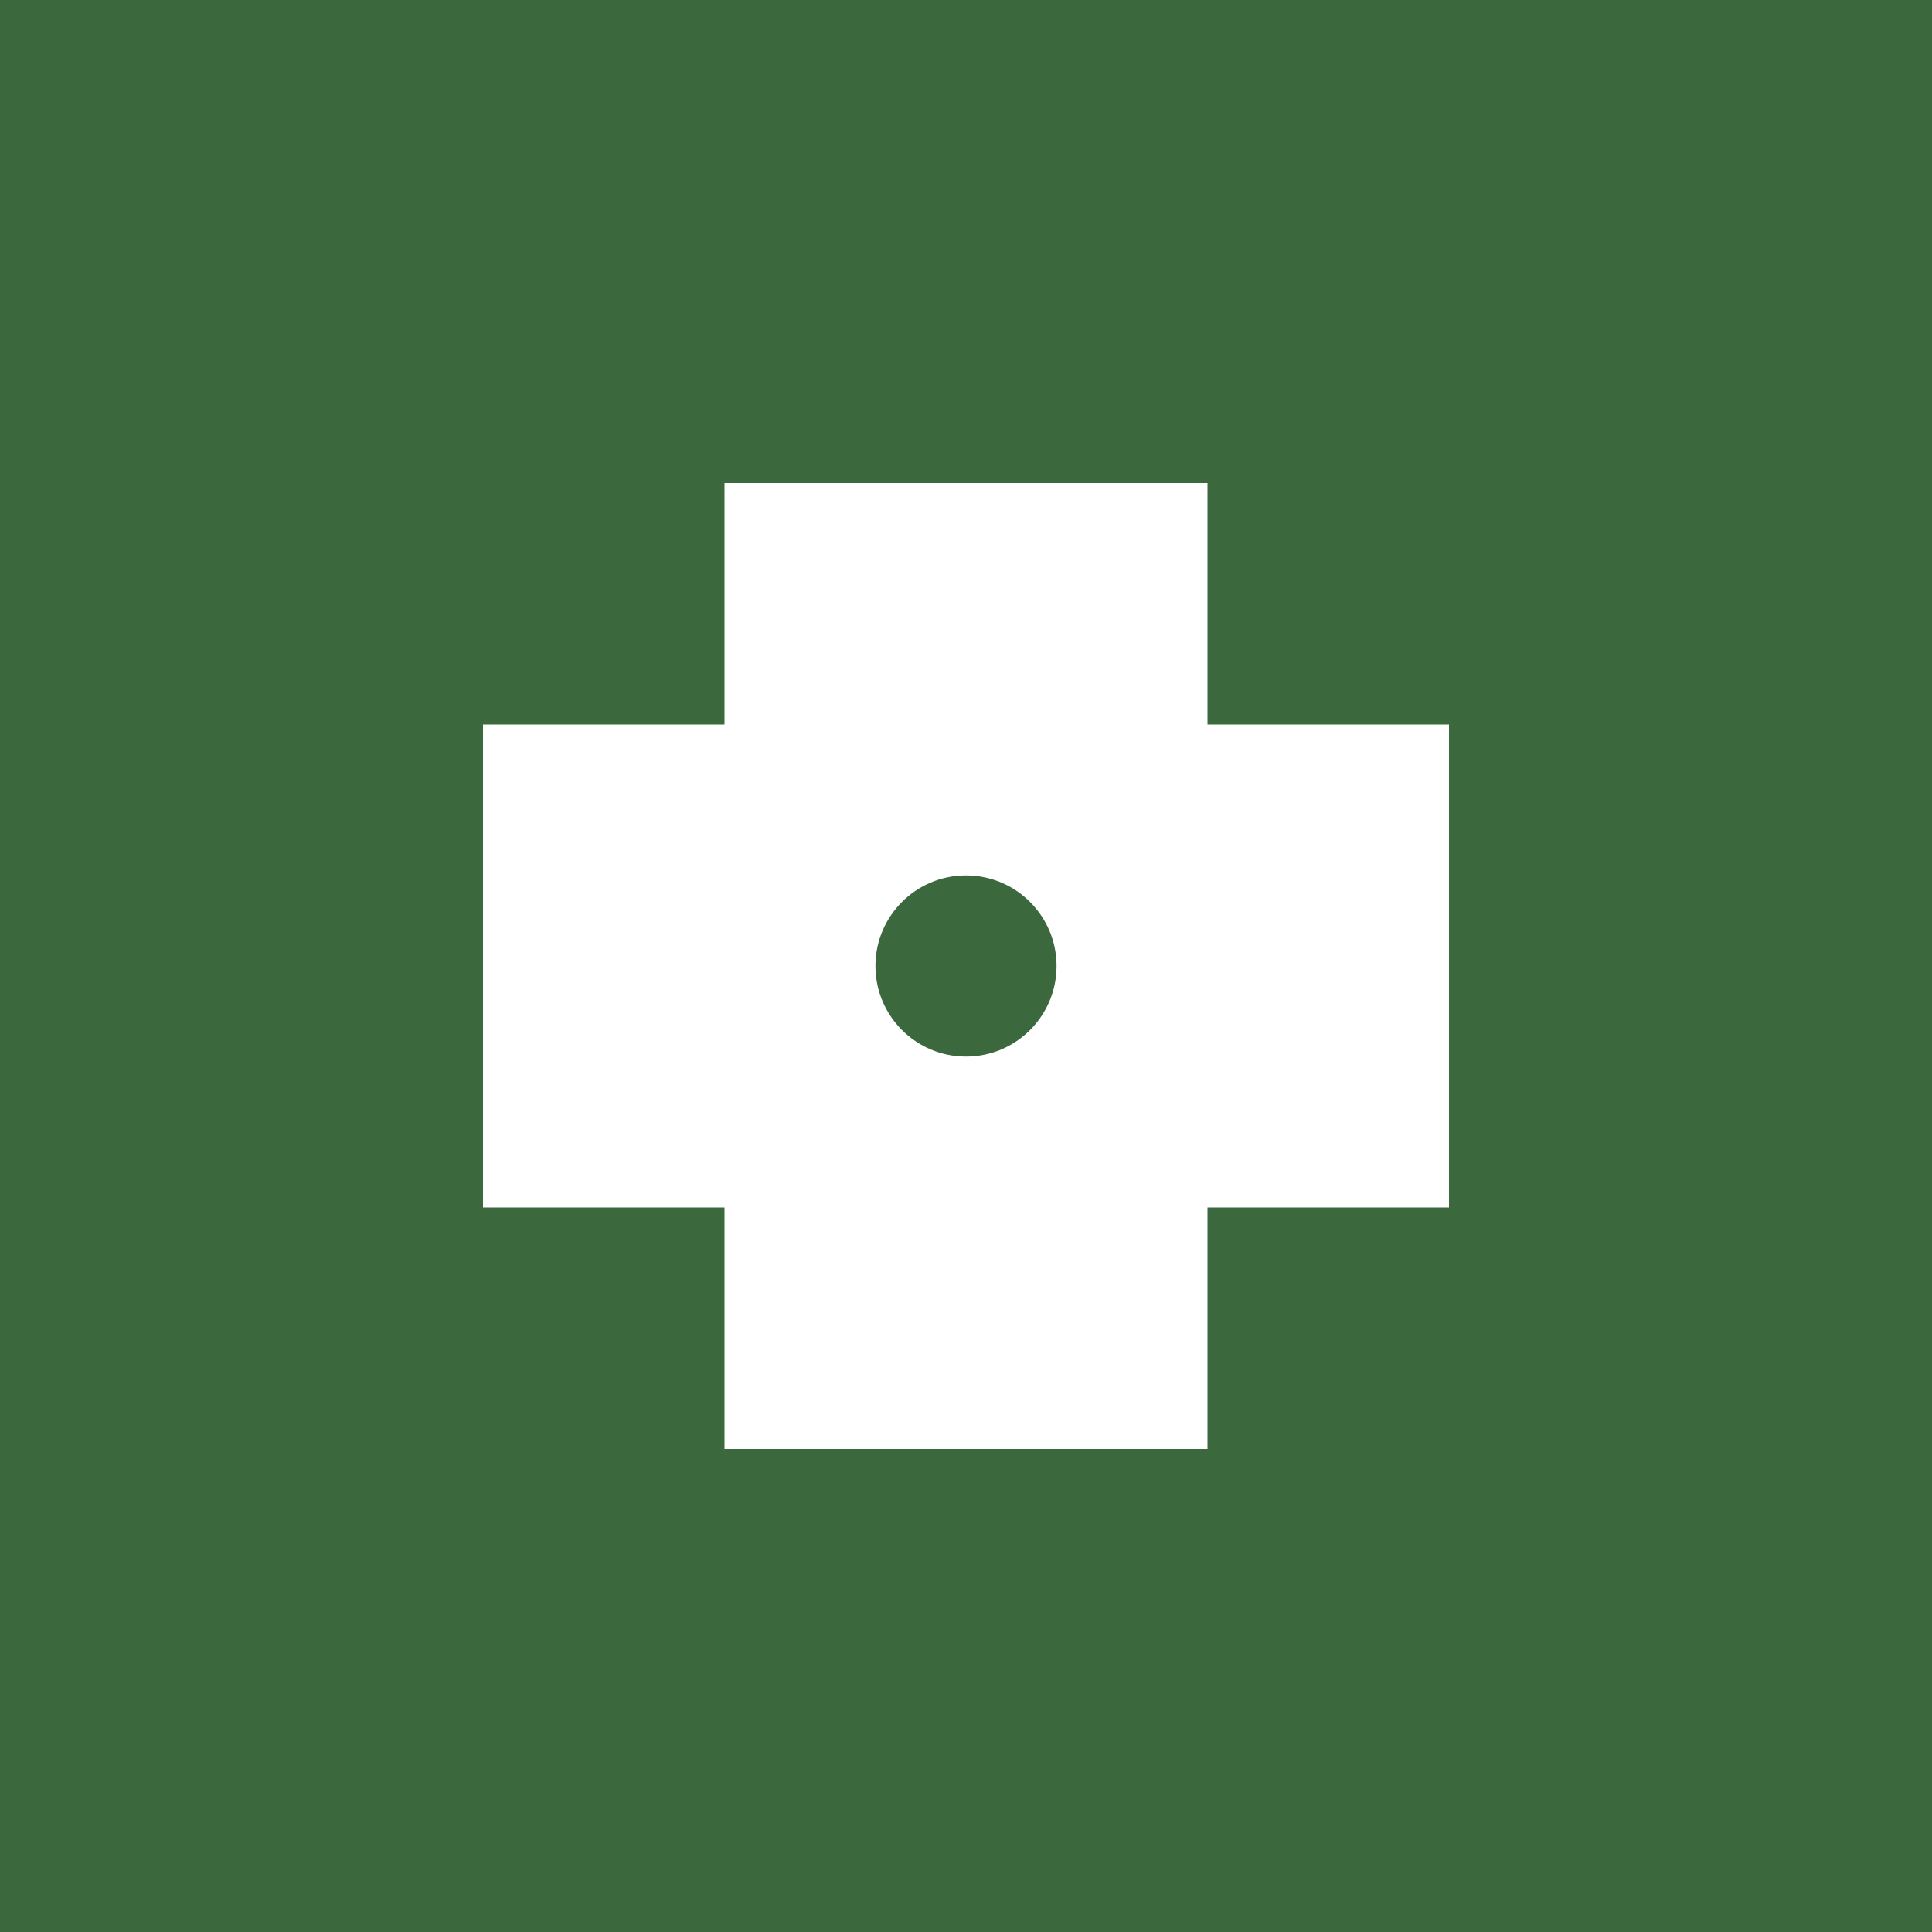
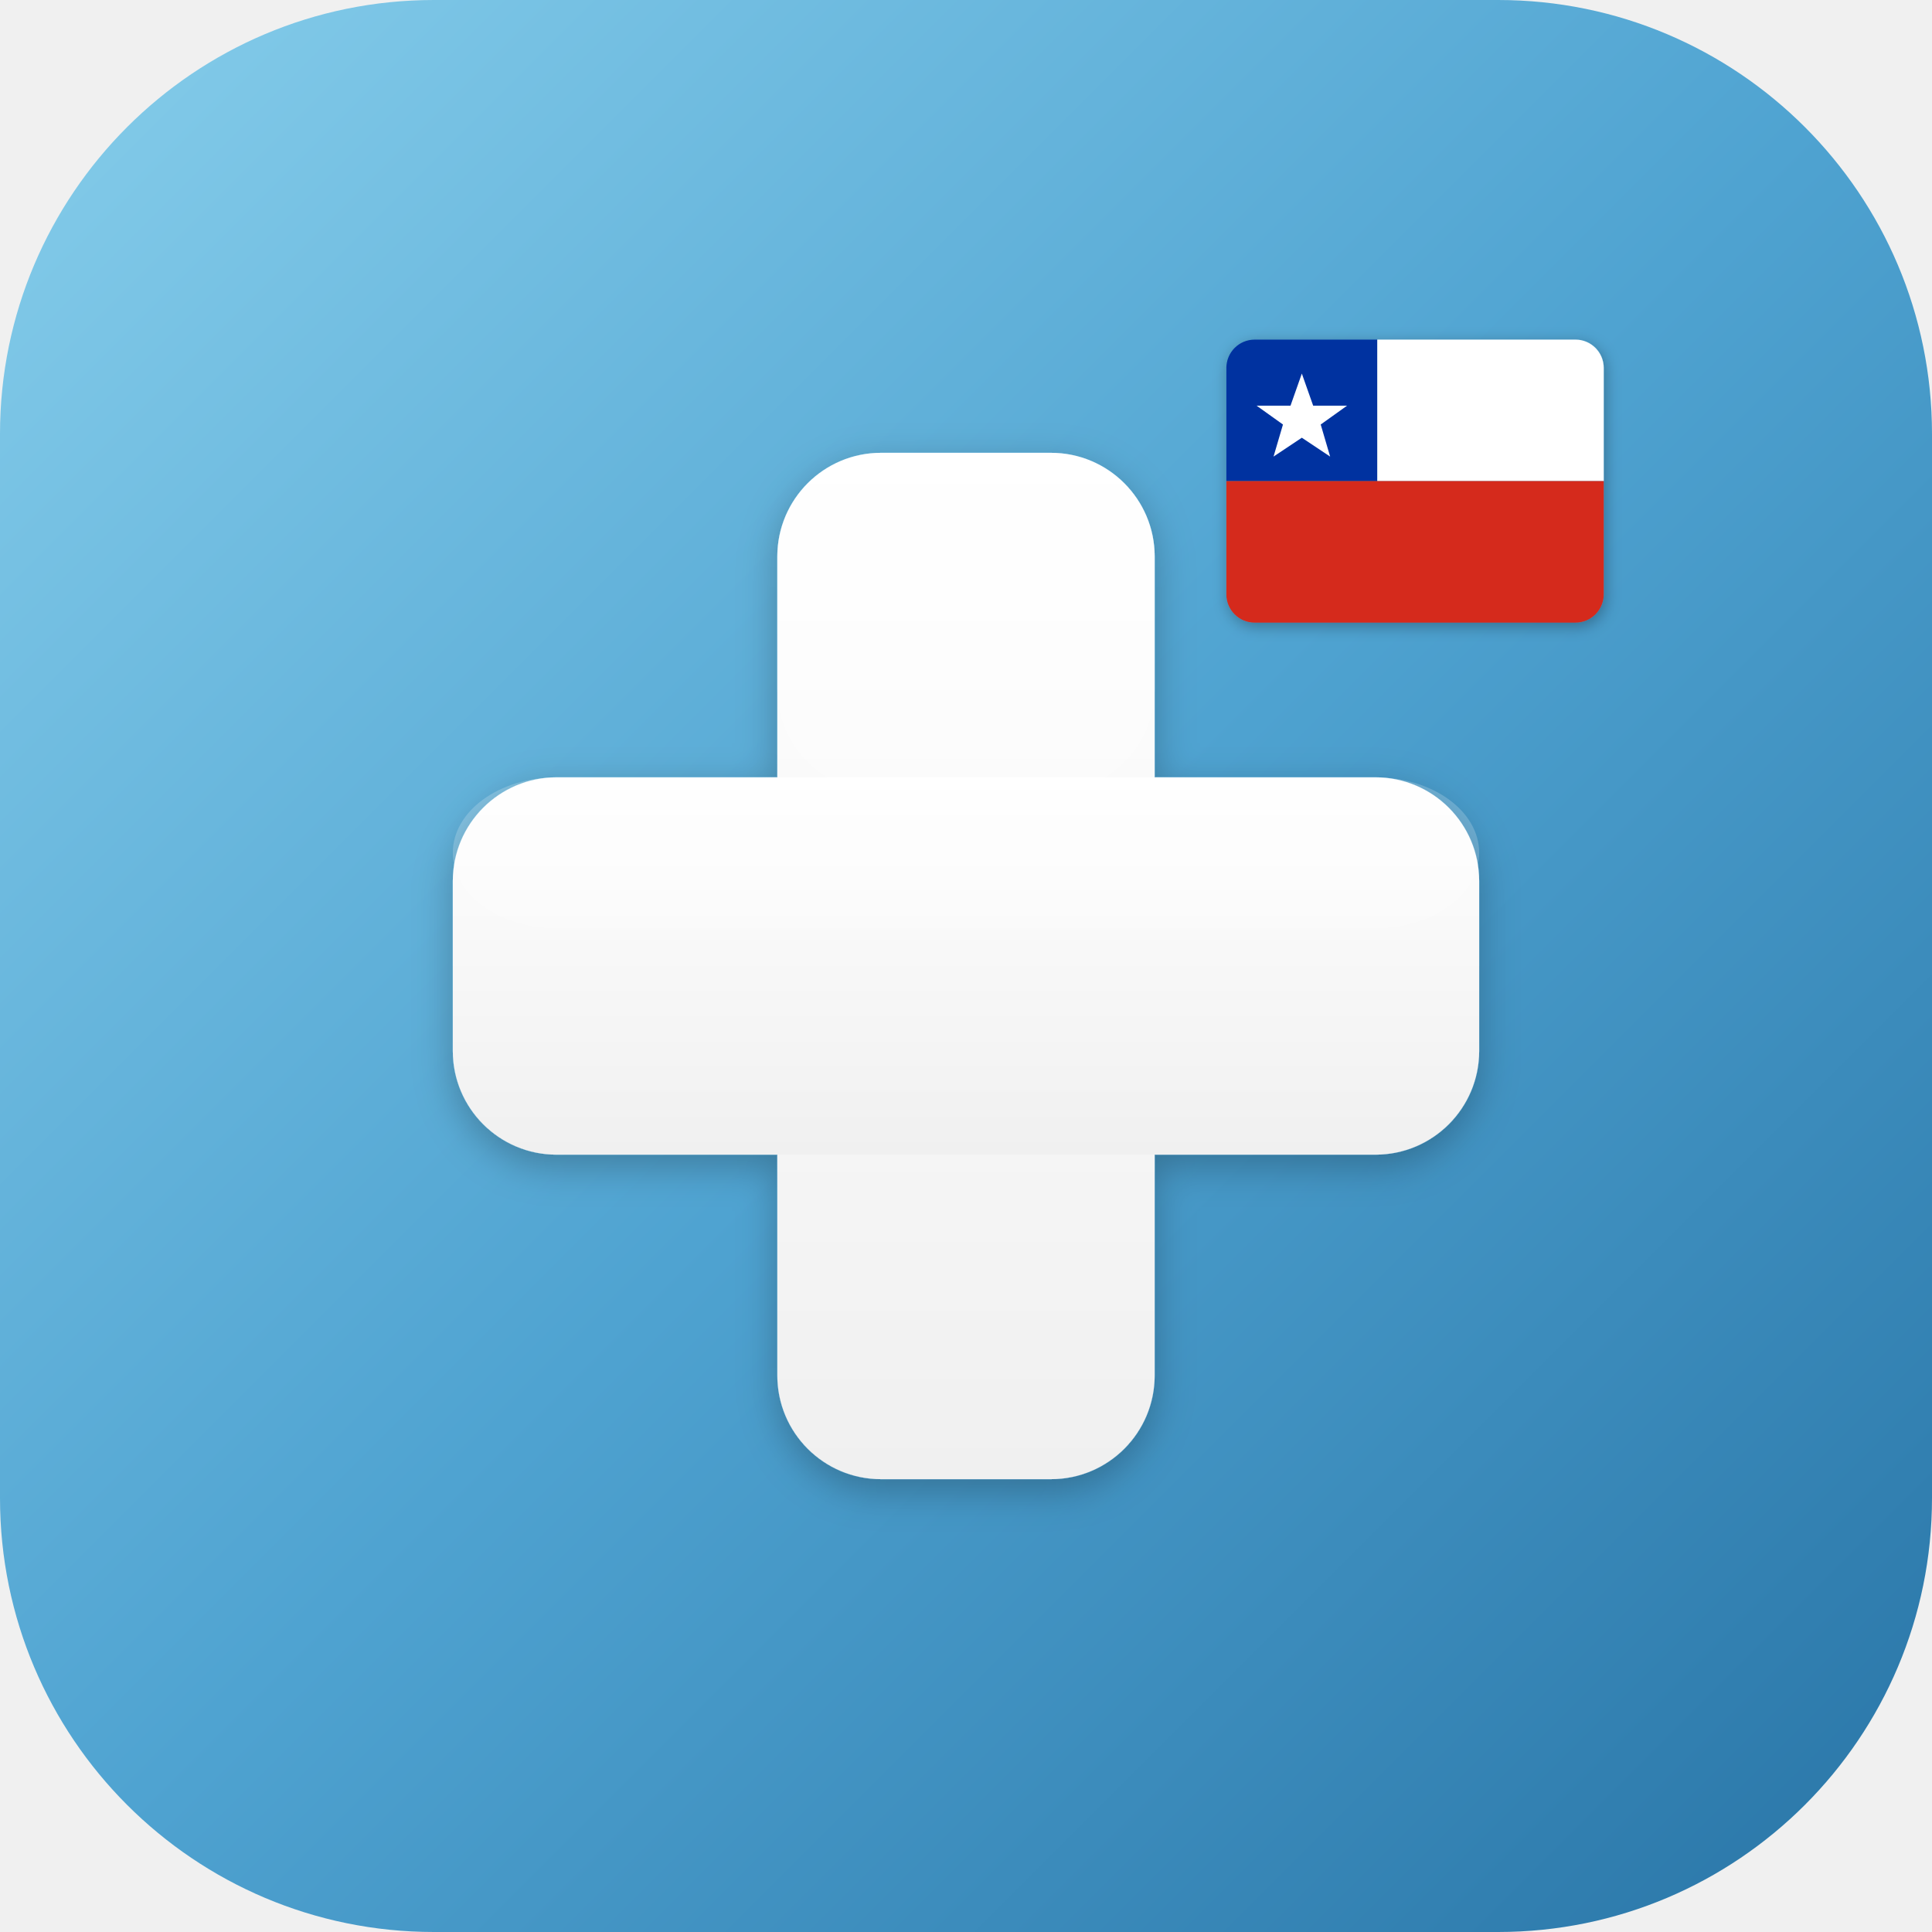
- <svg xmlns="http://www.w3.org/2000/svg" width="1024" height="1024">
-   <rect width="1024" height="1024" fill="#3B693D" />
-   <rect x="384" y="256" width="256" height="512" fill="white" />
-   <rect x="256" y="384" width="512" height="256" fill="white" />
-   <circle cx="512" cy="512" r="48" fill="#3B693D" />
+ <svg xmlns="http://www.w3.org/2000/svg" width="1024" height="1024" viewBox="0 0 1024 1024">
+   <defs>
+     <linearGradient id="bgGradient" x1="0%" y1="0%" x2="100%" y2="100%">
+       <stop offset="0%" style="stop-color:#87CEEB;stop-opacity:1" />
+       <stop offset="50%" style="stop-color:#4FA3D1;stop-opacity:1" />
+       <stop offset="100%" style="stop-color:#2874A6;stop-opacity:1" />
+     </linearGradient>
+     <linearGradient id="crossGradient" x1="0%" y1="0%" x2="0%" y2="100%">
+       <stop offset="0%" style="stop-color:#FFFFFF;stop-opacity:1" />
+       <stop offset="100%" style="stop-color:#F0F0F0;stop-opacity:1" />
+     </linearGradient>
+     <filter id="softShadow">
+       <feGaussianBlur in="SourceAlpha" stdDeviation="10" />
+       <feOffset dx="0" dy="6" result="offsetblur" />
+       <feComponentTransfer>
+         <feFuncA type="linear" slope="0.25" />
+       </feComponentTransfer>
+       <feMerge>
+         <feMergeNode />
+         <feMergeNode in="SourceGraphic" />
+       </feMerge>
+     </filter>
+     <filter id="flagShadow">
+       <feGaussianBlur in="SourceAlpha" stdDeviation="4" />
+       <feOffset dx="1" dy="2" result="offsetblur" />
+       <feComponentTransfer>
+         <feFuncA type="linear" slope="0.3" />
+       </feComponentTransfer>
+       <feMerge>
+         <feMergeNode />
+         <feMergeNode in="SourceGraphic" />
+       </feMerge>
+     </filter>
+   </defs>
+   <rect width="1024" height="1024" rx="230" fill="url(#bgGradient)" />
+   <g filter="url(#softShadow)">
+     <rect x="412" y="240" width="200" height="544" rx="55" fill="url(#crossGradient)" />
+     <rect x="240" y="412" width="544" height="200" rx="55" fill="url(#crossGradient)" />
+   </g>
+   <rect x="412" y="240" width="200" height="180" rx="55" fill="white" opacity="0.25" />
+   <rect x="240" y="412" width="544" height="80" rx="55" fill="white" opacity="0.2" />
+   <g transform="translate(650, 180)" filter="url(#flagShadow)">
+     <rect x="0" y="0" width="200" height="150" rx="15" fill="transparent" />
+     <clipPath id="flagClip">
+       <rect x="0" y="0" width="200" height="150" rx="15" />
+     </clipPath>
+     <g clip-path="url(#flagClip)">
+       <rect x="0" y="0" width="80" height="75" fill="#0033A0" />
+       <polygon points="40,18 46,35 64,35 50,45 55,62 40,52 25,62 30,45 16,35 34,35" fill="white" />
+       <rect x="80" y="0" width="120" height="75" fill="white" />
+       <rect x="0" y="75" width="200" height="75" fill="#D52B1E" />
+     </g>
+   </g>
</svg>
